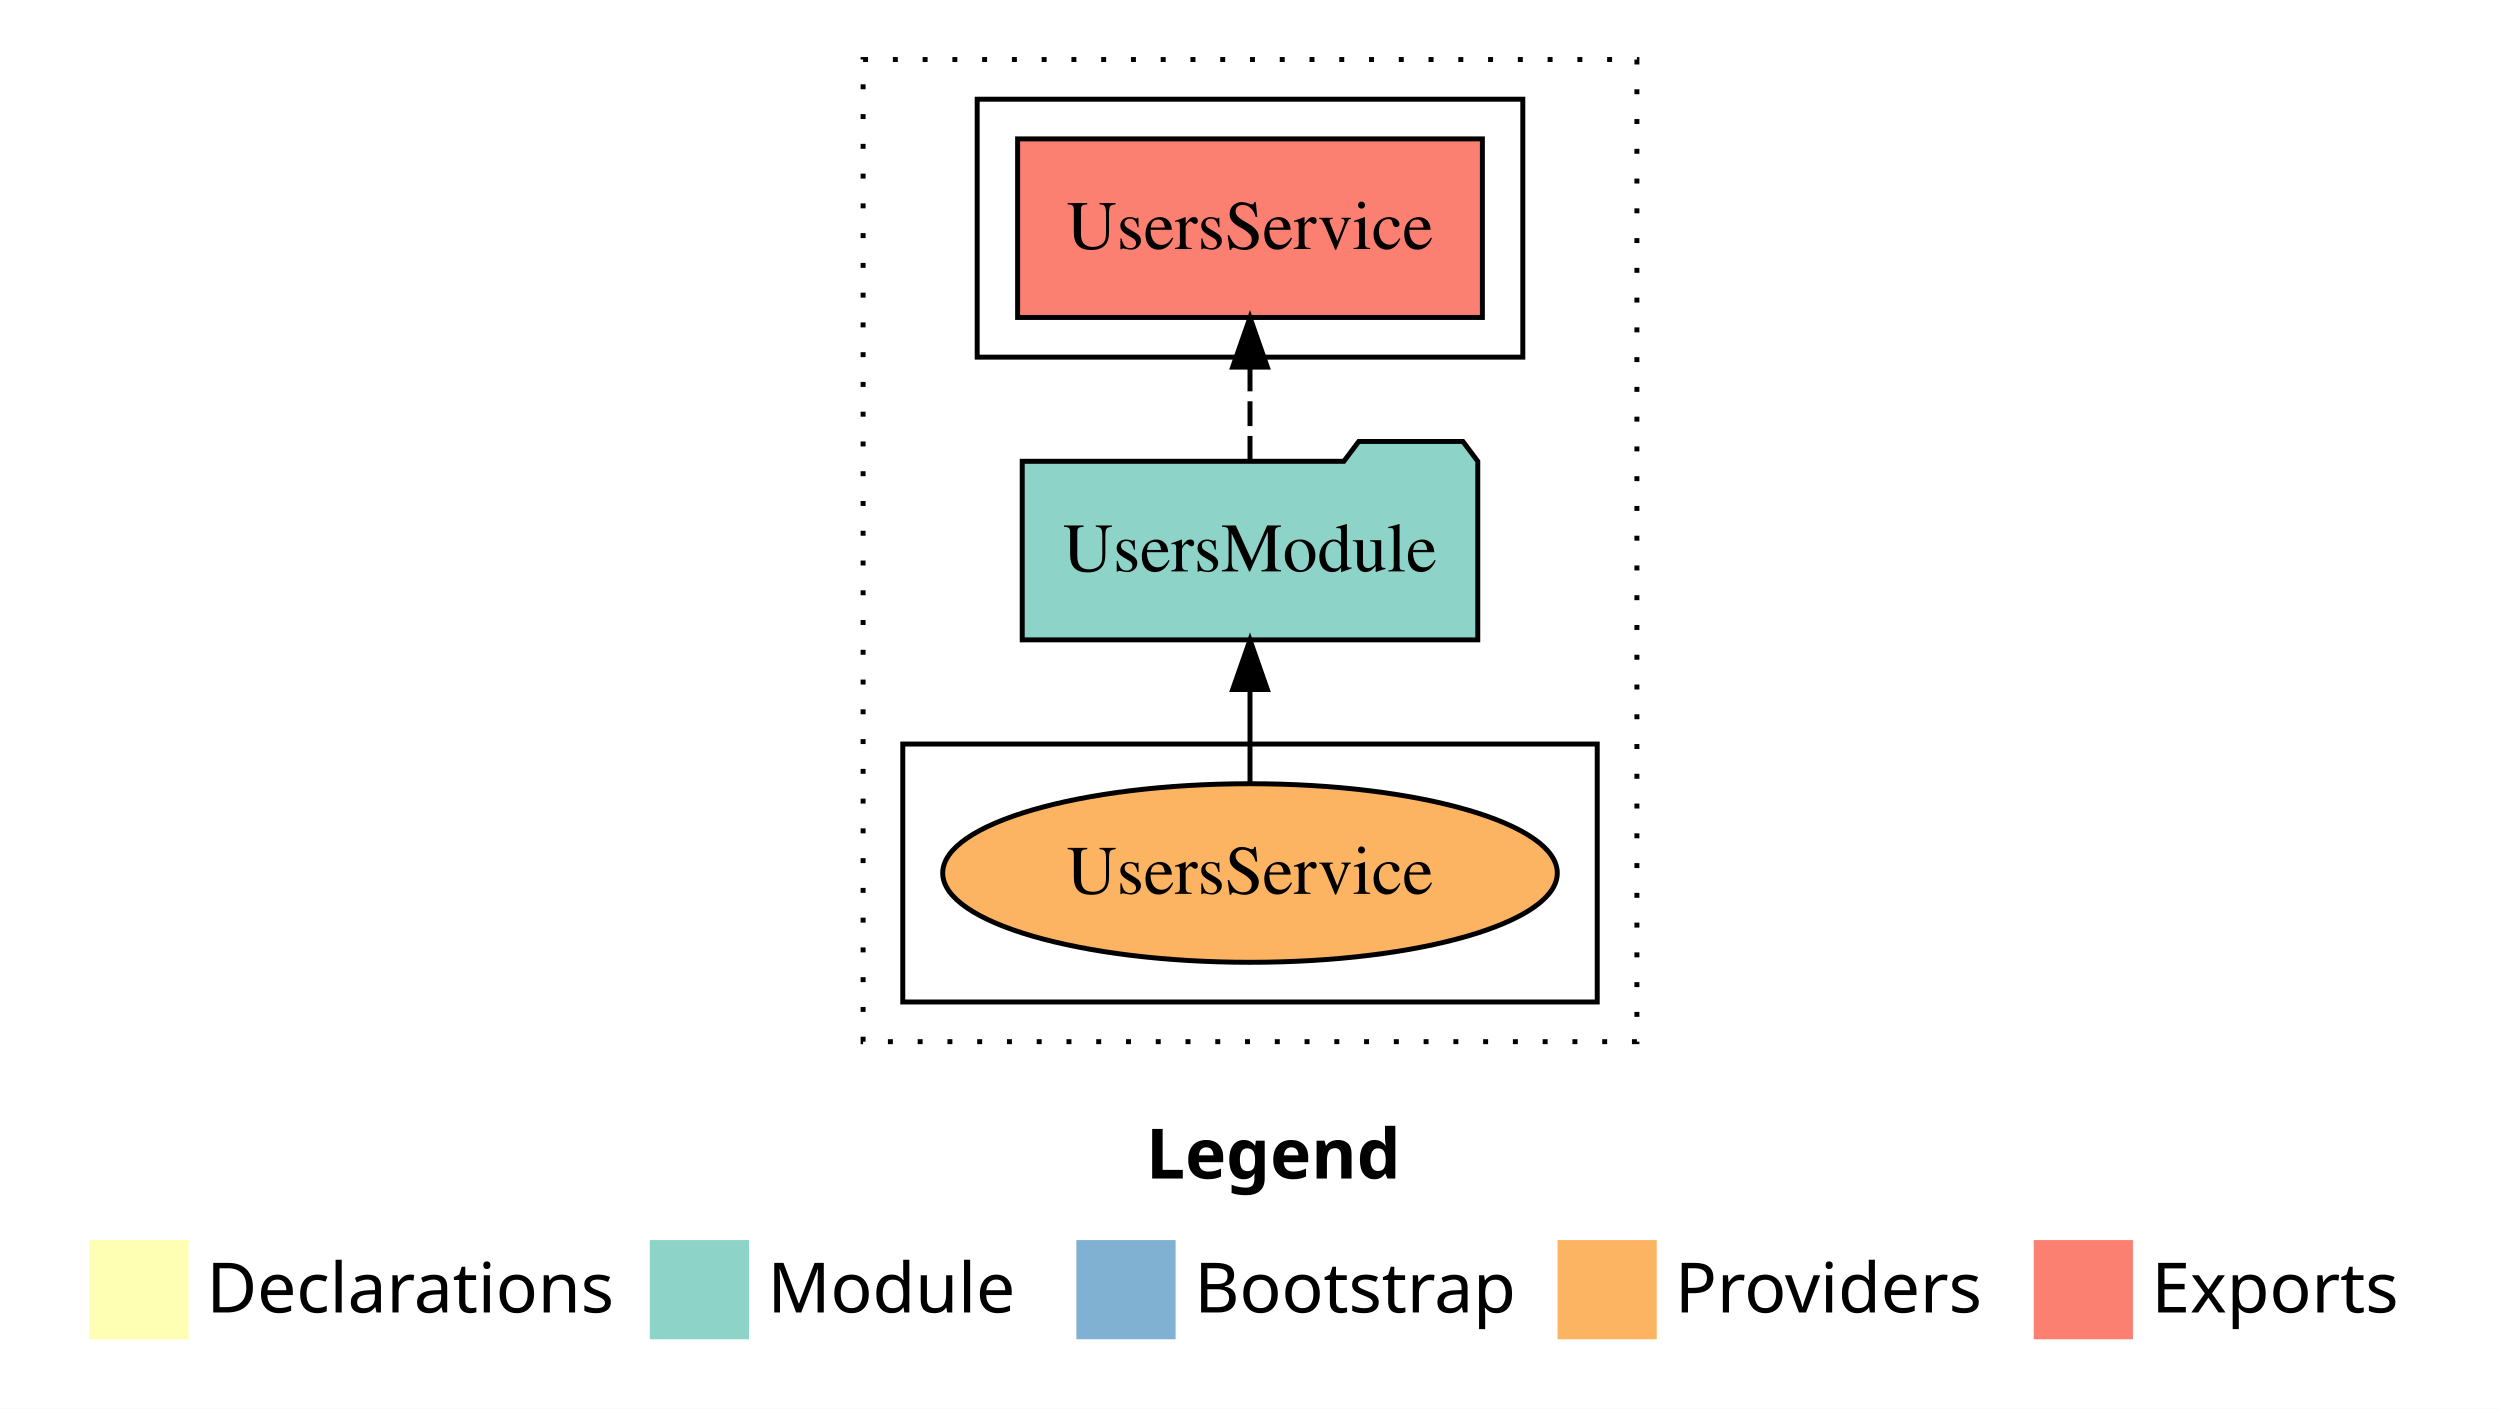
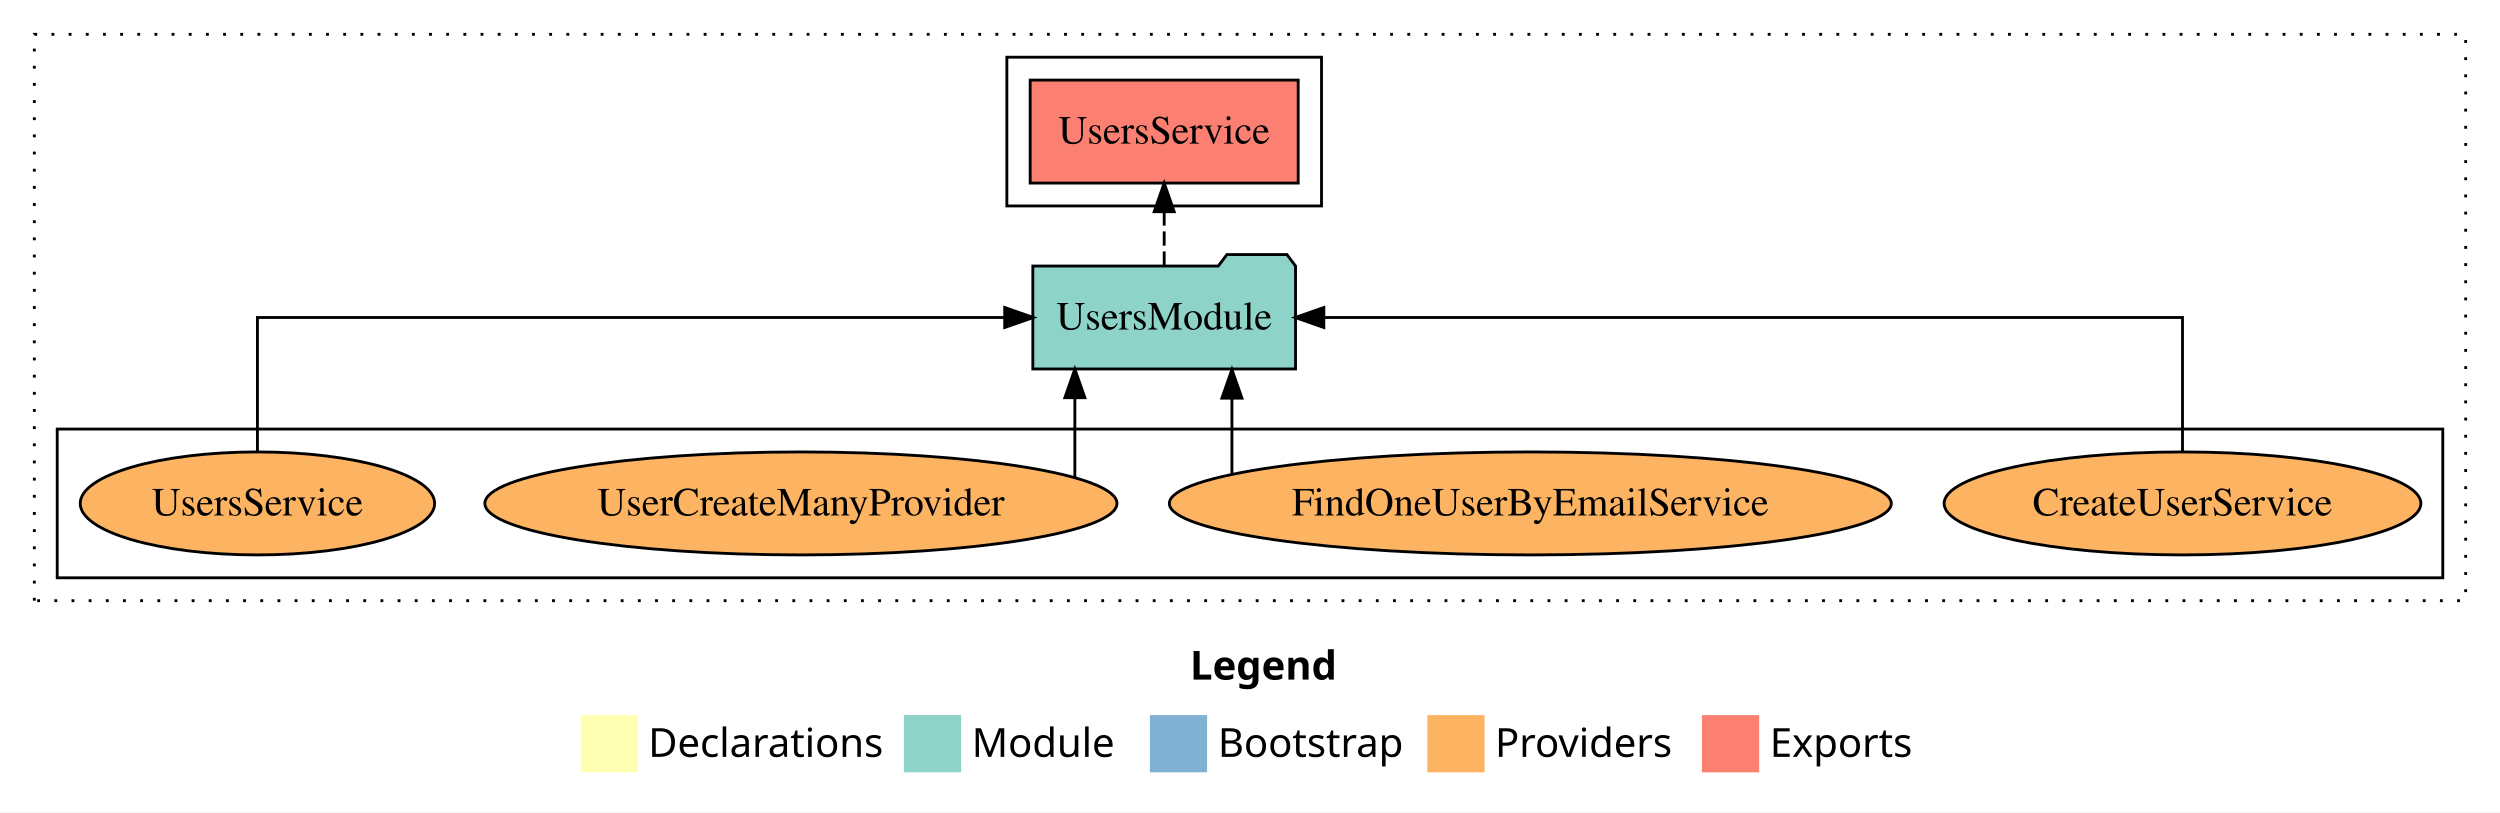
- <svg xmlns="http://www.w3.org/2000/svg" width="504pt" height="284pt" viewBox="0.00 0.00 504.00 284.00">
+ <svg xmlns="http://www.w3.org/2000/svg" width="874pt" height="284pt" viewBox="0.00 0.00 874.00 284.00">
  <g id="graph0" class="graph" transform="scale(1 1) rotate(0) translate(4 280)">
-     <polygon fill="white" stroke="transparent" points="-4,4 -4,-280 500,-280 500,4 -4,4" />
-     <text text-anchor="start" x="227.01" y="-42.4" font-family="Times-12" font-weight="bold" font-size="14.00">Legend</text>
-     <polygon fill="#ffffb3" stroke="transparent" points="14,-10 14,-30 34,-30 34,-10 14,-10" />
-     <text text-anchor="start" x="37.63" y="-15.4" font-family="Times-12" font-size="14.00">  Declarations</text>
-     <polygon fill="#8dd3c7" stroke="transparent" points="127,-10 127,-30 147,-30 147,-10 127,-10" />
-     <text text-anchor="start" x="150.73" y="-15.4" font-family="Times-12" font-size="14.00">  Module</text>
-     <polygon fill="#80b1d3" stroke="transparent" points="213,-10 213,-30 233,-30 233,-10 213,-10" />
-     <text text-anchor="start" x="236.78" y="-15.4" font-family="Times-12" font-size="14.00">  Bootstrap</text>
-     <polygon fill="#fdb462" stroke="transparent" points="310,-10 310,-30 330,-30 330,-10 310,-10" />
-     <text text-anchor="start" x="333.67" y="-15.4" font-family="Times-12" font-size="14.00">  Providers</text>
-     <polygon fill="#fb8072" stroke="transparent" points="406,-10 406,-30 426,-30 426,-10 406,-10" />
-     <text text-anchor="start" x="429.73" y="-15.4" font-family="Times-12" font-size="14.00">  Exports</text>
+     <polygon fill="white" stroke="transparent" points="-4,4 -4,-280 870,-280 870,4 -4,4" />
+     <text text-anchor="start" x="412.01" y="-42.4" font-family="Times-12" font-weight="bold" font-size="14.00">Legend</text>
+     <polygon fill="#ffffb3" stroke="transparent" points="199,-10 199,-30 219,-30 219,-10 199,-10" />
+     <text text-anchor="start" x="222.63" y="-15.4" font-family="Times-12" font-size="14.00">  Declarations</text>
+     <polygon fill="#8dd3c7" stroke="transparent" points="312,-10 312,-30 332,-30 332,-10 312,-10" />
+     <text text-anchor="start" x="335.73" y="-15.4" font-family="Times-12" font-size="14.00">  Module</text>
+     <polygon fill="#80b1d3" stroke="transparent" points="398,-10 398,-30 418,-30 418,-10 398,-10" />
+     <text text-anchor="start" x="421.78" y="-15.4" font-family="Times-12" font-size="14.00">  Bootstrap</text>
+     <polygon fill="#fdb462" stroke="transparent" points="495,-10 495,-30 515,-30 515,-10 495,-10" />
+     <text text-anchor="start" x="518.67" y="-15.4" font-family="Times-12" font-size="14.00">  Providers</text>
+     <polygon fill="#fb8072" stroke="transparent" points="591,-10 591,-30 611,-30 611,-10 591,-10" />
+     <text text-anchor="start" x="614.73" y="-15.4" font-family="Times-12" font-size="14.00">  Exports</text>
    <g id="clust1" class="cluster">
-       <polygon fill="none" stroke="black" stroke-dasharray="1,5" points="170,-70 170,-268 326,-268 326,-70 170,-70" />
+       <polygon fill="none" stroke="black" stroke-dasharray="1,5" points="8,-70 8,-268 858,-268 858,-70 8,-70" />
+     </g>
+     <g id="clust6" class="cluster">
+       <polygon fill="none" stroke="black" points="16,-78 16,-130 850,-130 850,-78 16,-78" />
    </g>
    <g id="clust4" class="cluster">
-       <polygon fill="none" stroke="black" points="193,-208 193,-260 303,-260 303,-208 193,-208" />
-     </g>
-     <g id="clust6" class="cluster">
-       <polygon fill="none" stroke="black" points="178,-78 178,-130 318,-130 318,-78 178,-78" />
+       <polygon fill="none" stroke="black" points="348,-208 348,-260 458,-260 458,-208 348,-208" />
    </g>
    <g id="node1" class="node">
-       <polygon fill="#fb8072" stroke="black" points="294.85,-252 201.15,-252 201.15,-216 294.85,-216 294.85,-252" />
-       <text text-anchor="middle" x="248" y="-229.8" font-family="Times,serif" font-size="14.00">UsersService </text>
+       <polygon fill="#fb8072" stroke="black" points="449.85,-252 356.15,-252 356.15,-216 449.85,-216 449.85,-252" />
+       <text text-anchor="middle" x="403" y="-229.8" font-family="Times,serif" font-size="14.00">UsersService </text>
    </g>
    <g id="node2" class="node">
-       <polygon fill="#8dd3c7" stroke="black" points="293.92,-187 290.92,-191 269.92,-191 266.92,-187 202.08,-187 202.08,-151 293.92,-151 293.92,-187" />
-       <text text-anchor="middle" x="248" y="-164.8" font-family="Times,serif" font-size="14.00">UsersModule</text>
+       <polygon fill="#8dd3c7" stroke="black" points="448.92,-187 445.92,-191 424.92,-191 421.92,-187 357.08,-187 357.08,-151 448.92,-151 448.92,-187" />
+       <text text-anchor="middle" x="403" y="-164.8" font-family="Times,serif" font-size="14.00">UsersModule</text>
    </g>
    <g id="edge1" class="edge">
-       <path fill="none" stroke="black" stroke-dasharray="5,2" d="M248,-187.11C248,-187.11 248,-205.99 248,-205.99" />
-       <polygon fill="black" stroke="black" points="244.5,-205.99 248,-215.99 251.5,-205.99 244.5,-205.99" />
+       <path fill="none" stroke="black" stroke-dasharray="5,2" d="M403,-187.11C403,-187.11 403,-205.99 403,-205.99" />
+       <polygon fill="black" stroke="black" points="399.5,-205.99 403,-215.99 406.5,-205.99 399.5,-205.99" />
    </g>
    <g id="node3" class="node">
-       <ellipse fill="#fdb462" stroke="black" cx="248" cy="-104" rx="61.95" ry="18" />
-       <text text-anchor="middle" x="248" y="-99.8" font-family="Times,serif" font-size="14.00">UsersService</text>
+       <ellipse fill="#fdb462" stroke="black" cx="759" cy="-104" rx="83.34" ry="18" />
+       <text text-anchor="middle" x="759" y="-99.8" font-family="Times,serif" font-size="14.00">CreateUserService</text>
    </g>
    <g id="edge2" class="edge">
-       <path fill="none" stroke="black" d="M248,-122.11C248,-122.11 248,-140.99 248,-140.99" />
-       <polygon fill="black" stroke="black" points="244.5,-140.99 248,-150.99 251.5,-140.99 244.5,-140.99" />
+       <path fill="none" stroke="black" d="M759,-122.11C759,-141.34 759,-169 759,-169 759,-169 458.81,-169 458.81,-169" />
+       <polygon fill="black" stroke="black" points="458.81,-165.5 448.81,-169 458.81,-172.5 458.81,-165.5" />
+     </g>
+     <g id="node4" class="node">
+       <ellipse fill="#fdb462" stroke="black" cx="531" cy="-104" rx="126.2" ry="18" />
+       <text text-anchor="middle" x="531" y="-99.8" font-family="Times,serif" font-size="14.00">FindOneUserByEmailService</text>
+     </g>
+     <g id="edge3" class="edge">
+       <path fill="none" stroke="black" d="M426.68,-114.16C426.68,-114.16 426.68,-140.81 426.68,-140.81" />
+       <polygon fill="black" stroke="black" points="423.18,-140.81 426.68,-150.81 430.18,-140.81 423.18,-140.81" />
+     </g>
+     <g id="node5" class="node">
+       <ellipse fill="#fdb462" stroke="black" cx="276" cy="-104" rx="110.49" ry="18" />
+       <text text-anchor="middle" x="276" y="-99.8" font-family="Times,serif" font-size="14.00">UserCreateManyProvider</text>
+     </g>
+     <g id="edge4" class="edge">
+       <path fill="none" stroke="black" d="M371.77,-113.04C371.77,-113.04 371.77,-140.96 371.77,-140.96" />
+       <polygon fill="black" stroke="black" points="368.27,-140.96 371.77,-150.96 375.27,-140.96 368.27,-140.96" />
+     </g>
+     <g id="node6" class="node">
+       <ellipse fill="#fdb462" stroke="black" cx="86" cy="-104" rx="61.95" ry="18" />
+       <text text-anchor="middle" x="86" y="-99.8" font-family="Times,serif" font-size="14.00">UsersService</text>
+     </g>
+     <g id="edge5" class="edge">
+       <path fill="none" stroke="black" d="M86,-122.11C86,-141.34 86,-169 86,-169 86,-169 347.24,-169 347.24,-169" />
+       <polygon fill="black" stroke="black" points="347.24,-172.5 357.24,-169 347.24,-165.5 347.24,-172.5" />
    </g>
  </g>
</svg>
